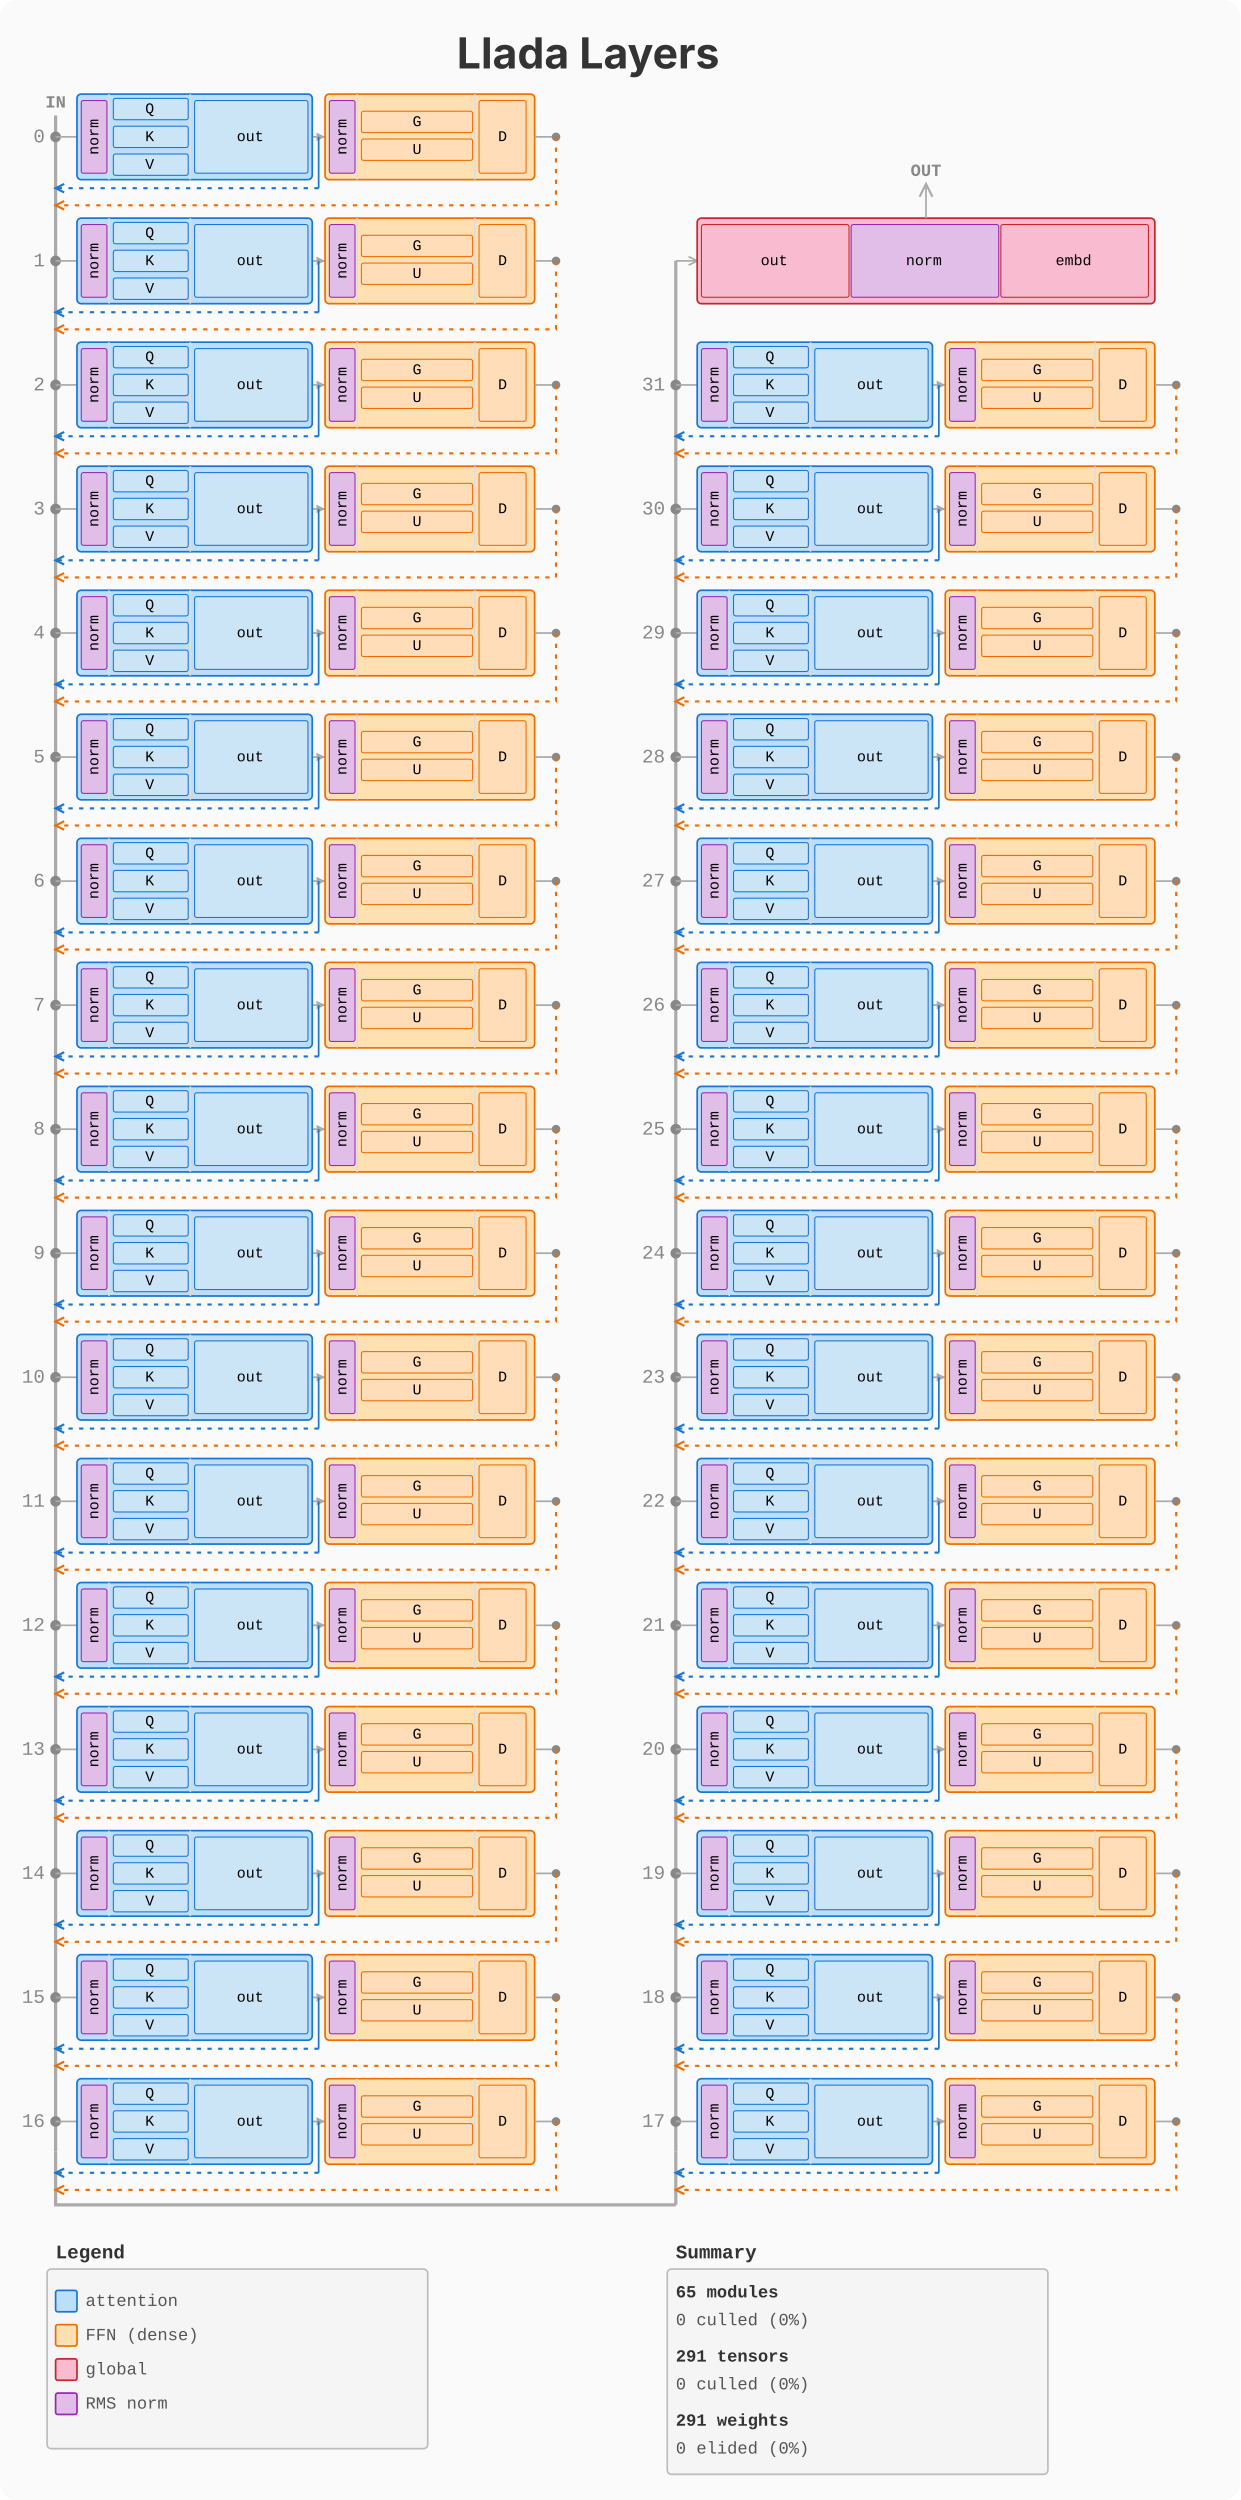
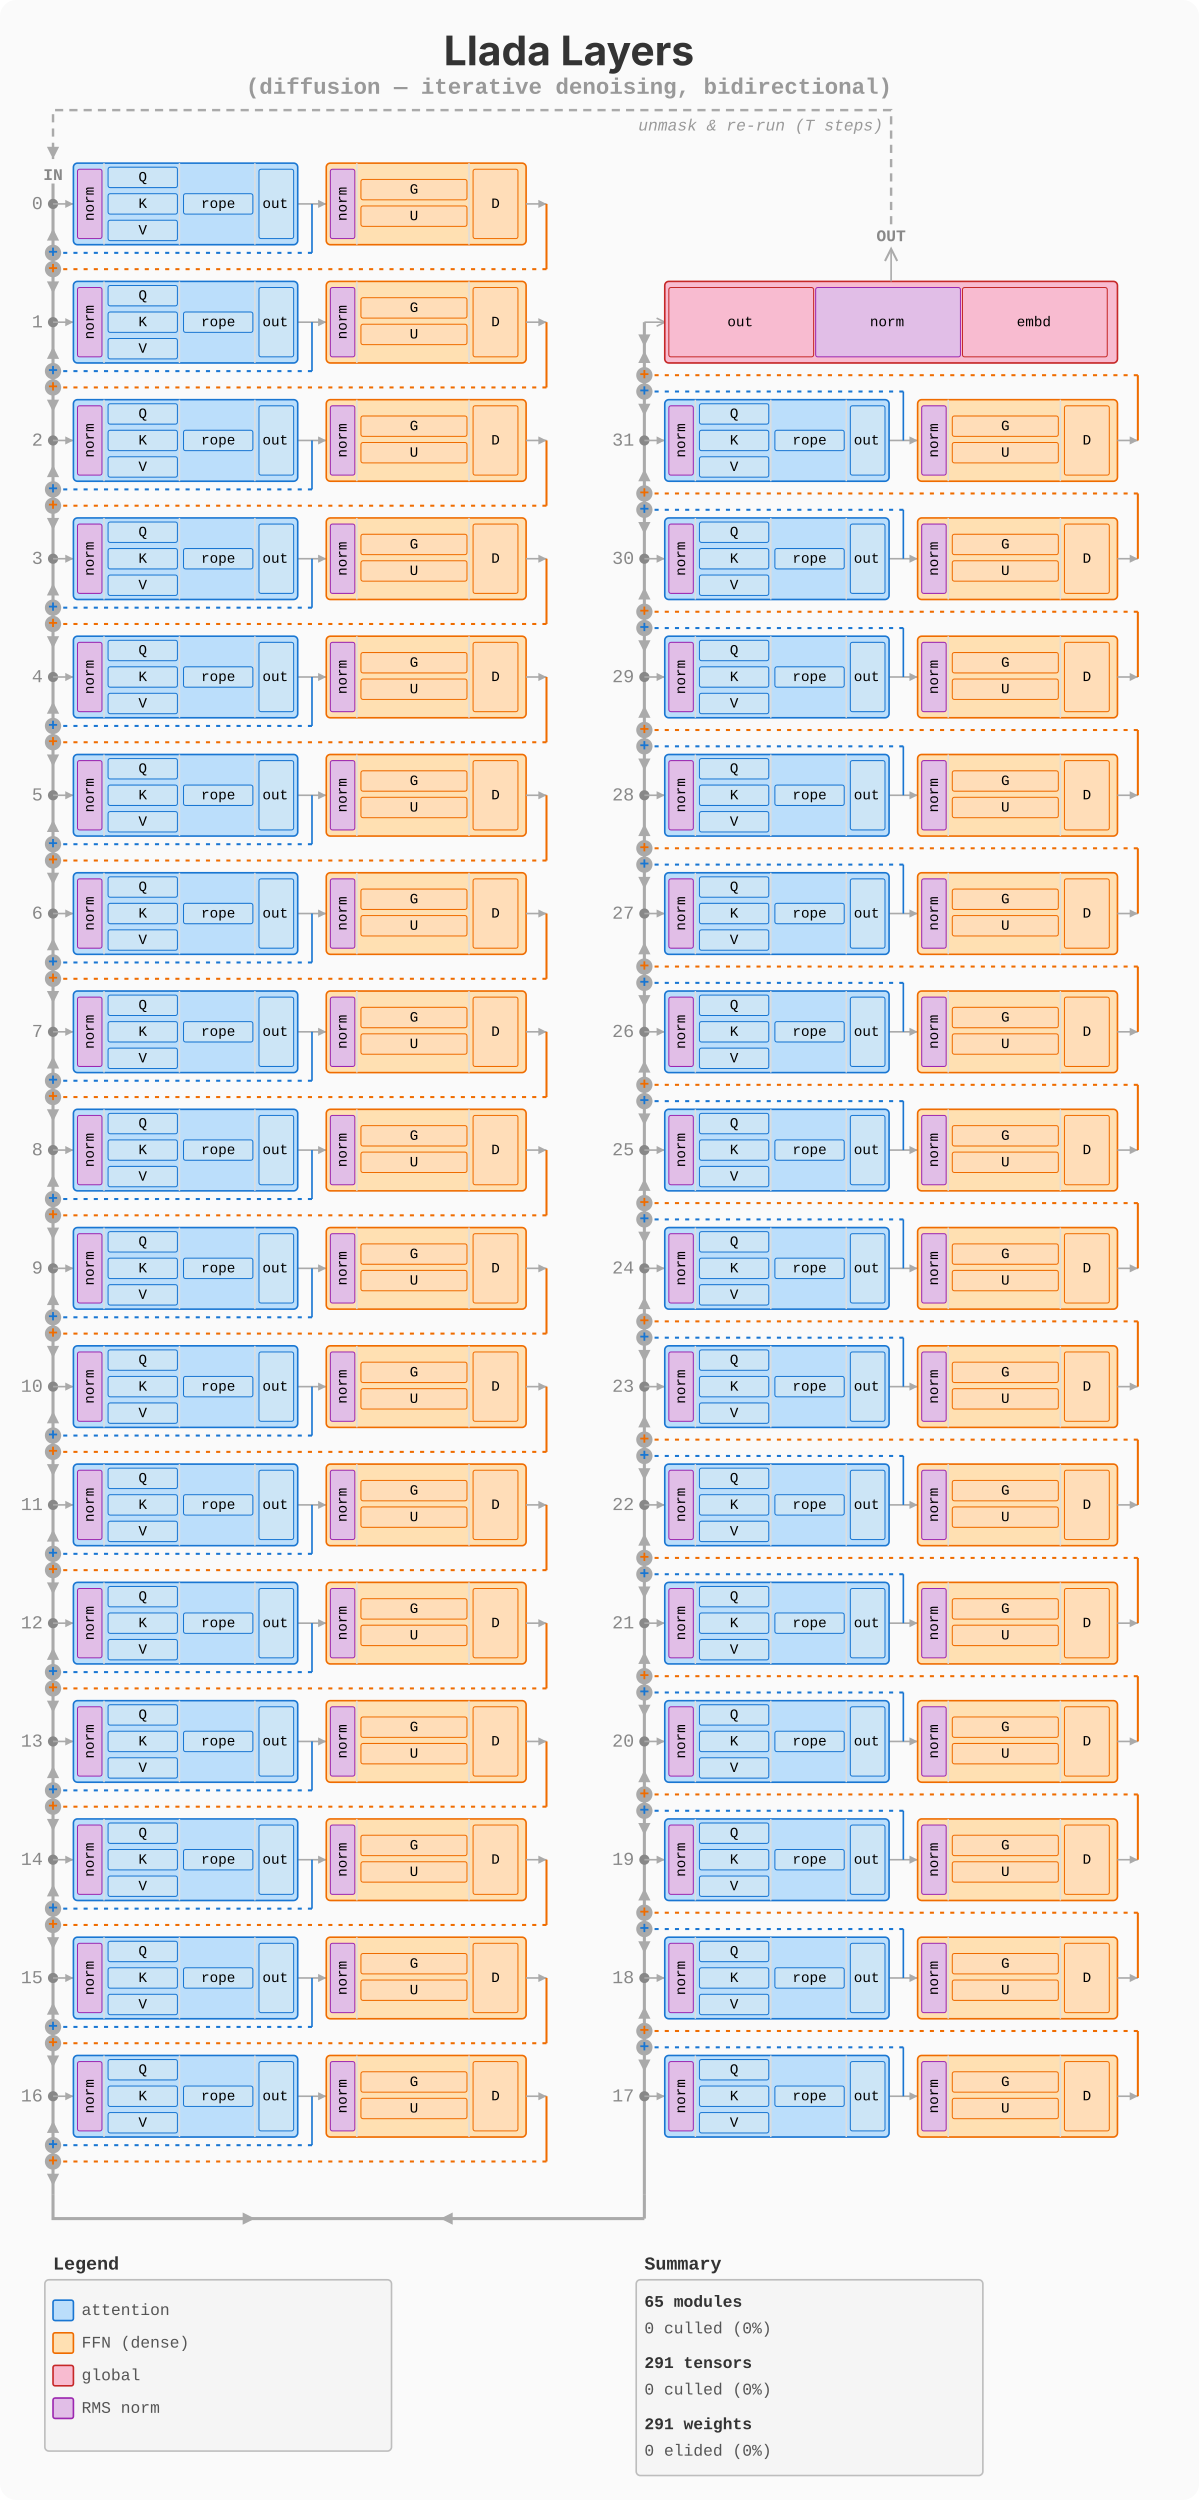
- <svg xmlns="http://www.w3.org/2000/svg" viewBox="0 0 580 1169">
+ <svg xmlns="http://www.w3.org/2000/svg" viewBox="0 0 588 1226">
  <style>
  text { font-family: 'Courier New', monospace; }
  .title { font-size: 20px; font-weight: bold; fill: #333333; font-family: system-ui, -apple-system, sans-serif; }
  .hdr   { font-size: 9px; font-weight: bold; fill: #333333; text-anchor: middle; dominant-baseline: middle; }
  .lbl   { font-size: 9px; fill: #888888; text-anchor: end; dominant-baseline: middle; }
  .tlbl  { font-size: 7px; fill: #000000; text-anchor: middle; dominant-baseline: middle; }
  .io    { font-size: 8px; font-weight: bold; fill: #888888; text-anchor: middle; dominant-baseline: middle; }
  .gtxt  { font-size: 9px; text-anchor: middle; dominant-baseline: middle; }
  .ltxt  { font-size: 8px; fill: #555555; dominant-baseline: middle; }
  .shdr  { font-size: 8px; font-weight: bold; fill: #333333; dominant-baseline: middle; }
  .etxt  { font-size: 6px; fill: #999999; text-anchor: middle; dominant-baseline: hanging; }
</style>
  <defs>
    <linearGradient id="zm_full_attention" x1="0" y1="0" x2="0" y2="1">
      <stop offset="0%%" stop-color="#e3f2fd" />
      <stop offset="100%%" stop-color="#bbdefb" />
    </linearGradient>
    <linearGradient id="zm_swa" x1="0" y1="0" x2="0" y2="1">
      <stop offset="0%%" stop-color="#e8f5e9" />
      <stop offset="100%%" stop-color="#c8e6c9" />
    </linearGradient>
    <linearGradient id="zm_recurrent" x1="0" y1="0" x2="0" y2="1">
      <stop offset="0%%" stop-color="#e8f5e9" />
      <stop offset="100%%" stop-color="#c8e6c9" />
    </linearGradient>
    <linearGradient id="zm_ffn" x1="0" y1="0" x2="0" y2="1">
      <stop offset="0%%" stop-color="#fff3e0" />
      <stop offset="100%%" stop-color="#ffe0b2" />
    </linearGradient>
    <linearGradient id="zm_global" x1="0" y1="0" x2="0" y2="1">
      <stop offset="0%%" stop-color="#fce4ec" />
      <stop offset="100%%" stop-color="#f8bbd0" />
    </linearGradient>
    <symbol id="blk-attention" overflow="visible">
      <rect x="0" y="0" width="110" height="40" fill="url(#zm_full_attention)" stroke="#1976D2" stroke-width="0.8" rx="2" />
      <rect x="2" y="3" width="12" height="34" fill="#e1bee7" stroke="#9C27B0" stroke-width="0.5" rx="1" />
      <text class="tlbl" x="8" y="20" transform="rotate(-90,8,20)">norm</text>
      <line x1="15" y1="0" x2="15" y2="40" stroke="#DDDDDD" stroke-width="0.7" />
-       <rect x="17" y="2" width="35" height="10" fill="#cce5f6" stroke="#1976D2" stroke-width="0.5" rx="1" />
+       <rect x="17" y="2" width="34" height="10" fill="#cce5f6" stroke="#1976D2" stroke-width="0.5" rx="1" />
      <text class="tlbl" x="34" y="7">Q</text>
-       <rect x="17" y="15" width="35" height="10" fill="#cce5f6" stroke="#1976D2" stroke-width="0.5" rx="1" />
+       <rect x="17" y="15" width="34" height="10" fill="#cce5f6" stroke="#1976D2" stroke-width="0.5" rx="1" />
      <text class="tlbl" x="34" y="20">K</text>
-       <rect x="17" y="28" width="35" height="10" fill="#cce5f6" stroke="#1976D2" stroke-width="0.5" rx="1" />
+       <rect x="17" y="28" width="34" height="10" fill="#cce5f6" stroke="#1976D2" stroke-width="0.5" rx="1" />
      <text class="tlbl" x="34" y="33">V</text>
-       <line x1="53" y1="0" x2="53" y2="40" stroke="#DDDDDD" stroke-width="0.7" />
-       <rect x="55" y="3" width="53" height="34" fill="#cce5f6" stroke="#1976D2" stroke-width="0.5" rx="1" />
-       <text class="tlbl" x="81" y="20">out</text>
-       <line x1="113" y1="20" x2="113" y2="44" stroke="#1976D2" stroke-width="0.8" />
-       <path d="M 113,44 L -10,44" fill="none" stroke="#1976D2" stroke-width="1.0" stroke-dasharray="2,3" />
-       <polyline points="-6,42 -10,44 -6,46" fill="none" stroke="#1976D2" stroke-width="1.0" />
+       <line x1="52" y1="0" x2="52" y2="40" stroke="#DDDDDD" stroke-width="0.7" />
+       <rect x="54" y="15" width="34" height="10" fill="#cce5f6" stroke="#1976D2" stroke-width="0.5" rx="1" />
+       <text class="tlbl" x="71" y="20">rope</text>
+       <line x1="89" y1="0" x2="89" y2="40" stroke="#DDDDDD" stroke-width="0.7" />
+       <rect x="91" y="3" width="17" height="34" fill="#cce5f6" stroke="#1976D2" stroke-width="0.5" rx="1" />
+       <text class="tlbl" x="99" y="20">out</text>
+     </symbol>
+     <symbol id="blk-attention-desc" overflow="visible">
+       <use href="#blk-attention" />
+       <line x1="117" y1="20" x2="117" y2="44" stroke="#1976D2" stroke-width="0.8" />
+       <path d="M 117,44 L -10,44" fill="none" stroke="#1976D2" stroke-width="1.0" stroke-dasharray="2,3" />
+       <circle cx="-10" cy="44" r="4" fill="#AAAAAA" />
+       <text x="-10" y="44" text-anchor="middle" dominant-baseline="central" font-size="8" font-weight="bold" fill="#1976D2">+</text>
+     </symbol>
+     <symbol id="blk-attention-asc" overflow="visible">
+       <use href="#blk-attention" />
+       <line x1="117" y1="20" x2="117" y2="-4" stroke="#1976D2" stroke-width="0.8" />
+       <path d="M 117,-4 L -10,-4" fill="none" stroke="#1976D2" stroke-width="1.0" stroke-dasharray="2,3" />
+       <circle cx="-10" cy="-4" r="4" fill="#AAAAAA" />
+       <text x="-10" y="-4" text-anchor="middle" dominant-baseline="central" font-size="8" font-weight="bold" fill="#1976D2">+</text>
    </symbol>
    <symbol id="ffn-dense" overflow="visible">
      <rect x="0" y="0" width="98" height="40" fill="url(#zm_ffn)" stroke="#EF6C00" stroke-width="0.8" rx="2" />
      <rect x="2" y="3" width="12" height="34" fill="#e1bee7" stroke="#9C27B0" stroke-width="0.5" rx="1" />
      <text class="tlbl" x="8" y="20" transform="rotate(-90,8,20)">norm</text>
      <line x1="15" y1="0" x2="15" y2="40" stroke="#DDDDDD" stroke-width="0.7" />
      <rect x="17" y="8" width="52" height="10" fill="#ffddb8" stroke="#EF6C00" stroke-width="0.5" rx="1" />
      <text class="tlbl" x="43" y="13">G</text>
      <rect x="17" y="21" width="52" height="10" fill="#ffddb8" stroke="#EF6C00" stroke-width="0.5" rx="1" />
      <text class="tlbl" x="43" y="26">U</text>
      <rect x="72" y="3" width="22" height="34" fill="#ffddb8" stroke="#EF6C00" stroke-width="0.5" rx="1" />
      <text class="tlbl" x="83" y="20">D</text>
      <line x1="70" y1="0" x2="70" y2="40" stroke="#DDDDDD" stroke-width="0.7" />
      <line x1="98" y1="20" x2="108" y2="20" stroke="#AAAAAA" stroke-width="0.8" />
-       <circle cx="108" cy="20" r="2" fill="#888888" />
-       <path d="M 108,20 L 108,52 L -126,52" fill="none" stroke="#EF6C00" stroke-width="1.0" stroke-dasharray="2,3" />
-       <polyline points="-122,50 -126,52 -122,54" fill="none" stroke="#EF6C00" stroke-width="1.0" />
+       <polygon points="104,18 108,20 104,22" fill="#AAAAAA" />
+     </symbol>
+     <symbol id="ffn-dense-desc" overflow="visible">
+       <use href="#ffn-dense" />
+       <line x1="108" y1="20" x2="108" y2="52" stroke="#EF6C00" stroke-width="1.0" />
+       <path d="M 108,52 L -134,52" fill="none" stroke="#EF6C00" stroke-width="1.0" stroke-dasharray="2,3" />
+       <circle cx="-134" cy="52" r="4" fill="#AAAAAA" />
+       <text x="-134" y="52" text-anchor="middle" dominant-baseline="central" font-size="8" font-weight="bold" fill="#EF6C00">+</text>
+     </symbol>
+     <symbol id="ffn-dense-asc" overflow="visible">
+       <use href="#ffn-dense" />
+       <line x1="108" y1="20" x2="108" y2="-12" stroke="#EF6C00" stroke-width="1.0" />
+       <path d="M 108,-12 L -134,-12" fill="none" stroke="#EF6C00" stroke-width="1.0" stroke-dasharray="2,3" />
+       <circle cx="-134" cy="-12" r="4" fill="#AAAAAA" />
+       <text x="-134" y="-12" text-anchor="middle" dominant-baseline="central" font-size="8" font-weight="bold" fill="#EF6C00">+</text>
    </symbol>
    <symbol id="row-chrome" overflow="visible">
      <circle cx="26" cy="0" r="2.5" fill="#888888" />
      <line x1="26" y1="0" x2="36" y2="0" stroke="#AAAAAA" stroke-width="0.8" />
-       <line x1="146" y1="0" x2="152" y2="0" stroke="#AAAAAA" stroke-width="0.8" />
-       <polygon points="148,-2 152,0 148,2" fill="#AAAAAA" />
+       <polygon points="32,-2 36,0 32,2" fill="#AAAAAA" />
+       <line x1="146" y1="0" x2="160" y2="0" stroke="#AAAAAA" stroke-width="0.8" />
+       <polygon points="156,-2 160,0 156,2" fill="#AAAAAA" />
+       <polygon points="40,-2 36,0 40,2" fill="#AAAAAA" />
    </symbol>
    <symbol id="global-row" overflow="visible">
      <line x1="26" y1="0" x2="36" y2="0" stroke="#AAAAAA" stroke-width="0.8" />
      <polyline points="32,-2 36,0 32,2" fill="none" stroke="#AAAAAA" stroke-width="0.8" />
-       <rect x="36" y="-20" width="214" height="40" fill="url(#zm_global)" stroke="#C62828" stroke-width="0.8" rx="2" />
-       <rect x="38" y="-17" width="69" height="34" fill="#f8bbd0" stroke="#C62828" stroke-width="0.5" rx="1" />
-       <text class="tlbl" x="72" y="0">out</text>
-       <rect x="108" y="-17" width="69" height="34" fill="#e1bee7" stroke="#9C27B0" stroke-width="0.5" rx="1" />
-       <text class="tlbl" x="142" y="0">norm</text>
-       <rect x="178" y="-17" width="69" height="34" fill="#f8bbd0" stroke="#C62828" stroke-width="0.5" rx="1" />
-       <text class="tlbl" x="212" y="0">embd</text>
-       <line x1="143" y1="-20" x2="143" y2="-36" stroke="#AAAAAA" stroke-width="0.8" />
-       <polyline points="140,-30 143,-36 146,-30" fill="none" stroke="#AAAAAA" stroke-width="1" />
-       <text class="io" x="143" y="-42">OUT</text>
+       <rect x="36" y="-20" width="222" height="40" fill="url(#zm_global)" stroke="#C62828" stroke-width="0.8" rx="2" />
+       <rect x="38" y="-17" width="71" height="34" fill="#f8bbd0" stroke="#C62828" stroke-width="0.5" rx="1" />
+       <text class="tlbl" x="73" y="0">out</text>
+       <rect x="110" y="-17" width="71" height="34" fill="#e1bee7" stroke="#9C27B0" stroke-width="0.5" rx="1" />
+       <text class="tlbl" x="145" y="0">norm</text>
+       <rect x="182" y="-17" width="71" height="34" fill="#f8bbd0" stroke="#C62828" stroke-width="0.5" rx="1" />
+       <text class="tlbl" x="217" y="0">embd</text>
+       <line x1="147" y1="-20" x2="147" y2="-36" stroke="#AAAAAA" stroke-width="0.8" />
+       <polyline points="144,-30 147,-36 150,-30" fill="none" stroke="#AAAAAA" stroke-width="1" />
+       <text class="io" x="147" y="-42">OUT</text>
    </symbol>
    <symbol id="legend" overflow="visible">
      <text style="font-size:9px;font-weight:bold;fill:#333333;font-family:'Courier New',monospace" x="4" y="-5">Legend</text>
-       <rect width="178" height="84" fill="#f5f5f5" stroke="#bdbdbd" stroke-width="0.8" rx="2" />
+       <rect width="170" height="84" fill="#f5f5f5" stroke="#bdbdbd" stroke-width="0.8" rx="2" />
      <rect x="4" y="10" width="10" height="10" fill="url(#zm_full_attention)" stroke="#1976D2" stroke-width="0.8" rx="1" />
      <text class="ltxt" x="18" y="15">attention</text>
      <rect x="4" y="26" width="10" height="10" fill="url(#zm_ffn)" stroke="#EF6C00" stroke-width="0.8" rx="1" />
      <text class="ltxt" x="18" y="31">FFN (dense)</text>
      <rect x="4" y="42" width="10" height="10" fill="url(#zm_global)" stroke="#C62828" stroke-width="0.8" rx="1" />
      <text class="ltxt" x="18" y="47">global</text>
      <rect x="4" y="58" width="10" height="10" fill="#e1bee7" stroke="#9C27B0" stroke-width="0.8" rx="1" />
      <text class="ltxt" x="18" y="63">RMS norm</text>
    </symbol>
    <symbol id="summary" overflow="visible">
      <text style="font-size:9px;font-weight:bold;fill:#333333;font-family:'Courier New',monospace" x="4" y="-5">Summary</text>
-       <rect width="178" height="96" fill="#f5f5f5" stroke="#bdbdbd" stroke-width="0.8" rx="2" />
+       <rect width="170" height="96" fill="#f5f5f5" stroke="#bdbdbd" stroke-width="0.8" rx="2" />
      <text class="shdr" x="4" y="11">65 modules</text>
      <text class="ltxt" x="4" y="24">  0 culled (0%)</text>
      <text class="shdr" x="4" y="41">291 tensors</text>
      <text class="ltxt" x="4" y="54">  0 culled (0%)</text>
      <text class="shdr" x="4" y="71">291 weights</text>
      <text class="ltxt" x="4" y="84">  0 elided (0%)</text>
    </symbol>
  </defs>
-   <rect width="580" height="1169" fill="#fafafa" rx="8" />
-   <text class="title" x="275" y="32" text-anchor="middle">Llada Layers</text>
-   <line x1="26" y1="54" x2="26" y2="1006" stroke="#AAAAAA" stroke-width="1.5" />
-   <text class="io" x="26" y="48">IN</text>
-   <path d="M 26,1006 L 26,1031 L 316,1031" fill="none" stroke="#AAAAAA" stroke-width="1.5" />
-   <line x1="316" y1="1031" x2="316" y2="1006" stroke="#AAAAAA" stroke-width="1.5" />
-   <line x1="316" y1="1006" x2="316" y2="122" stroke="#AAAAAA" stroke-width="1.5" />
-   <use href="#row-chrome" transform="translate(0,64)" />
-   <text class="lbl" x="21" y="64">0</text>
-   <use href="#blk-attention" transform="translate(36,44)" />
-   <use href="#ffn-dense" transform="translate(152,44)" />
-   <use href="#row-chrome" transform="translate(0,122)" />
-   <text class="lbl" x="21" y="122">1</text>
-   <use href="#blk-attention" transform="translate(36,102)" />
-   <use href="#ffn-dense" transform="translate(152,102)" />
-   <use href="#row-chrome" transform="translate(0,180)" />
-   <text class="lbl" x="21" y="180">2</text>
-   <use href="#blk-attention" transform="translate(36,160)" />
-   <use href="#ffn-dense" transform="translate(152,160)" />
-   <use href="#row-chrome" transform="translate(0,238)" />
-   <text class="lbl" x="21" y="238">3</text>
-   <use href="#blk-attention" transform="translate(36,218)" />
-   <use href="#ffn-dense" transform="translate(152,218)" />
-   <use href="#row-chrome" transform="translate(0,296)" />
-   <text class="lbl" x="21" y="296">4</text>
-   <use href="#blk-attention" transform="translate(36,276)" />
-   <use href="#ffn-dense" transform="translate(152,276)" />
-   <use href="#row-chrome" transform="translate(0,354)" />
-   <text class="lbl" x="21" y="354">5</text>
-   <use href="#blk-attention" transform="translate(36,334)" />
-   <use href="#ffn-dense" transform="translate(152,334)" />
-   <use href="#row-chrome" transform="translate(0,412)" />
-   <text class="lbl" x="21" y="412">6</text>
-   <use href="#blk-attention" transform="translate(36,392)" />
-   <use href="#ffn-dense" transform="translate(152,392)" />
-   <use href="#row-chrome" transform="translate(0,470)" />
-   <text class="lbl" x="21" y="470">7</text>
-   <use href="#blk-attention" transform="translate(36,450)" />
-   <use href="#ffn-dense" transform="translate(152,450)" />
-   <use href="#row-chrome" transform="translate(0,528)" />
-   <text class="lbl" x="21" y="528">8</text>
-   <use href="#blk-attention" transform="translate(36,508)" />
-   <use href="#ffn-dense" transform="translate(152,508)" />
-   <use href="#row-chrome" transform="translate(0,586)" />
-   <text class="lbl" x="21" y="586">9</text>
-   <use href="#blk-attention" transform="translate(36,566)" />
-   <use href="#ffn-dense" transform="translate(152,566)" />
-   <use href="#row-chrome" transform="translate(0,644)" />
-   <text class="lbl" x="21" y="644">10</text>
-   <use href="#blk-attention" transform="translate(36,624)" />
-   <use href="#ffn-dense" transform="translate(152,624)" />
-   <use href="#row-chrome" transform="translate(0,702)" />
-   <text class="lbl" x="21" y="702">11</text>
-   <use href="#blk-attention" transform="translate(36,682)" />
-   <use href="#ffn-dense" transform="translate(152,682)" />
-   <use href="#row-chrome" transform="translate(0,760)" />
-   <text class="lbl" x="21" y="760">12</text>
-   <use href="#blk-attention" transform="translate(36,740)" />
-   <use href="#ffn-dense" transform="translate(152,740)" />
-   <use href="#row-chrome" transform="translate(0,818)" />
-   <text class="lbl" x="21" y="818">13</text>
-   <use href="#blk-attention" transform="translate(36,798)" />
-   <use href="#ffn-dense" transform="translate(152,798)" />
-   <use href="#row-chrome" transform="translate(0,876)" />
-   <text class="lbl" x="21" y="876">14</text>
-   <use href="#blk-attention" transform="translate(36,856)" />
-   <use href="#ffn-dense" transform="translate(152,856)" />
-   <use href="#row-chrome" transform="translate(0,934)" />
-   <text class="lbl" x="21" y="934">15</text>
-   <use href="#blk-attention" transform="translate(36,914)" />
-   <use href="#ffn-dense" transform="translate(152,914)" />
-   <use href="#row-chrome" transform="translate(0,992)" />
-   <text class="lbl" x="21" y="992">16</text>
-   <use href="#blk-attention" transform="translate(36,972)" />
-   <use href="#ffn-dense" transform="translate(152,972)" />
-   <use href="#row-chrome" transform="translate(290,992)" />
-   <text class="lbl" x="311" y="992">17</text>
-   <use href="#blk-attention" transform="translate(326,972)" />
-   <use href="#ffn-dense" transform="translate(442,972)" />
-   <use href="#row-chrome" transform="translate(290,934)" />
-   <text class="lbl" x="311" y="934">18</text>
-   <use href="#blk-attention" transform="translate(326,914)" />
-   <use href="#ffn-dense" transform="translate(442,914)" />
-   <use href="#row-chrome" transform="translate(290,876)" />
-   <text class="lbl" x="311" y="876">19</text>
-   <use href="#blk-attention" transform="translate(326,856)" />
-   <use href="#ffn-dense" transform="translate(442,856)" />
-   <use href="#row-chrome" transform="translate(290,818)" />
-   <text class="lbl" x="311" y="818">20</text>
-   <use href="#blk-attention" transform="translate(326,798)" />
-   <use href="#ffn-dense" transform="translate(442,798)" />
-   <use href="#row-chrome" transform="translate(290,760)" />
-   <text class="lbl" x="311" y="760">21</text>
-   <use href="#blk-attention" transform="translate(326,740)" />
-   <use href="#ffn-dense" transform="translate(442,740)" />
-   <use href="#row-chrome" transform="translate(290,702)" />
-   <text class="lbl" x="311" y="702">22</text>
-   <use href="#blk-attention" transform="translate(326,682)" />
-   <use href="#ffn-dense" transform="translate(442,682)" />
-   <use href="#row-chrome" transform="translate(290,644)" />
-   <text class="lbl" x="311" y="644">23</text>
-   <use href="#blk-attention" transform="translate(326,624)" />
-   <use href="#ffn-dense" transform="translate(442,624)" />
-   <use href="#row-chrome" transform="translate(290,586)" />
-   <text class="lbl" x="311" y="586">24</text>
-   <use href="#blk-attention" transform="translate(326,566)" />
-   <use href="#ffn-dense" transform="translate(442,566)" />
-   <use href="#row-chrome" transform="translate(290,528)" />
-   <text class="lbl" x="311" y="528">25</text>
-   <use href="#blk-attention" transform="translate(326,508)" />
-   <use href="#ffn-dense" transform="translate(442,508)" />
-   <use href="#row-chrome" transform="translate(290,470)" />
-   <text class="lbl" x="311" y="470">26</text>
-   <use href="#blk-attention" transform="translate(326,450)" />
-   <use href="#ffn-dense" transform="translate(442,450)" />
-   <use href="#row-chrome" transform="translate(290,412)" />
-   <text class="lbl" x="311" y="412">27</text>
-   <use href="#blk-attention" transform="translate(326,392)" />
-   <use href="#ffn-dense" transform="translate(442,392)" />
-   <use href="#row-chrome" transform="translate(290,354)" />
-   <text class="lbl" x="311" y="354">28</text>
-   <use href="#blk-attention" transform="translate(326,334)" />
-   <use href="#ffn-dense" transform="translate(442,334)" />
-   <use href="#row-chrome" transform="translate(290,296)" />
-   <text class="lbl" x="311" y="296">29</text>
-   <use href="#blk-attention" transform="translate(326,276)" />
-   <use href="#ffn-dense" transform="translate(442,276)" />
-   <use href="#row-chrome" transform="translate(290,238)" />
-   <text class="lbl" x="311" y="238">30</text>
-   <use href="#blk-attention" transform="translate(326,218)" />
-   <use href="#ffn-dense" transform="translate(442,218)" />
-   <use href="#row-chrome" transform="translate(290,180)" />
-   <text class="lbl" x="311" y="180">31</text>
-   <use href="#blk-attention" transform="translate(326,160)" />
-   <use href="#ffn-dense" transform="translate(442,160)" />
-   <use href="#global-row" transform="translate(290,122)" />
-   <use href="#legend" transform="translate(22,1061)" />
-   <use href="#summary" transform="translate(312,1061)" />
+   <rect width="588" height="1226" fill="#fafafa" rx="8" />
+   <text class="title" x="279" y="32" text-anchor="middle">Llada Layers</text>
+   <text x="279" y="46" text-anchor="middle" font-size="11" font-weight="600" fill="#999999">(diffusion — iterative denoising, bidirectional)</text>
+   <line x1="26" y1="90" x2="26" y2="1076" stroke="#AAAAAA" stroke-width="1.5" />
+   <text class="io" x="26" y="86">IN</text>
+   <path d="M 26,1076 L 26,1088 L 316,1088" fill="none" stroke="#AAAAAA" stroke-width="1.5" />
+   <polygon points="119,1085 125,1088 119,1091" fill="#AAAAAA" />
+   <polygon points="222,1085 216,1088 222,1091" fill="#AAAAAA" />
+   <line x1="316" y1="1088" x2="316" y2="1076" stroke="#AAAAAA" stroke-width="1.5" />
+   <line x1="316" y1="1076" x2="316" y2="158" stroke="#AAAAAA" stroke-width="1.5" />
+   <polygon points="313,164 316,170 319,164" fill="#AAAAAA" />
+   <use href="#row-chrome" transform="translate(0,100)" />
+   <text class="lbl" x="21" y="100">0</text>
+   <use href="#blk-attention-desc" transform="translate(36,80)" />
+   <use href="#ffn-dense-desc" transform="translate(160,80)" />
+   <polygon points="23,118 26,112 29,118" fill="#AAAAAA" />
+   <polygon points="23,138 26,144 29,138" fill="#AAAAAA" />
+   <use href="#row-chrome" transform="translate(0,158)" />
+   <text class="lbl" x="21" y="158">1</text>
+   <use href="#blk-attention-desc" transform="translate(36,138)" />
+   <use href="#ffn-dense-desc" transform="translate(160,138)" />
+   <polygon points="23,176 26,170 29,176" fill="#AAAAAA" />
+   <polygon points="23,196 26,202 29,196" fill="#AAAAAA" />
+   <use href="#row-chrome" transform="translate(0,216)" />
+   <text class="lbl" x="21" y="216">2</text>
+   <use href="#blk-attention-desc" transform="translate(36,196)" />
+   <use href="#ffn-dense-desc" transform="translate(160,196)" />
+   <polygon points="23,234 26,228 29,234" fill="#AAAAAA" />
+   <polygon points="23,254 26,260 29,254" fill="#AAAAAA" />
+   <use href="#row-chrome" transform="translate(0,274)" />
+   <text class="lbl" x="21" y="274">3</text>
+   <use href="#blk-attention-desc" transform="translate(36,254)" />
+   <use href="#ffn-dense-desc" transform="translate(160,254)" />
+   <polygon points="23,292 26,286 29,292" fill="#AAAAAA" />
+   <polygon points="23,312 26,318 29,312" fill="#AAAAAA" />
+   <use href="#row-chrome" transform="translate(0,332)" />
+   <text class="lbl" x="21" y="332">4</text>
+   <use href="#blk-attention-desc" transform="translate(36,312)" />
+   <use href="#ffn-dense-desc" transform="translate(160,312)" />
+   <polygon points="23,350 26,344 29,350" fill="#AAAAAA" />
+   <polygon points="23,370 26,376 29,370" fill="#AAAAAA" />
+   <use href="#row-chrome" transform="translate(0,390)" />
+   <text class="lbl" x="21" y="390">5</text>
+   <use href="#blk-attention-desc" transform="translate(36,370)" />
+   <use href="#ffn-dense-desc" transform="translate(160,370)" />
+   <polygon points="23,408 26,402 29,408" fill="#AAAAAA" />
+   <polygon points="23,428 26,434 29,428" fill="#AAAAAA" />
+   <use href="#row-chrome" transform="translate(0,448)" />
+   <text class="lbl" x="21" y="448">6</text>
+   <use href="#blk-attention-desc" transform="translate(36,428)" />
+   <use href="#ffn-dense-desc" transform="translate(160,428)" />
+   <polygon points="23,466 26,460 29,466" fill="#AAAAAA" />
+   <polygon points="23,486 26,492 29,486" fill="#AAAAAA" />
+   <use href="#row-chrome" transform="translate(0,506)" />
+   <text class="lbl" x="21" y="506">7</text>
+   <use href="#blk-attention-desc" transform="translate(36,486)" />
+   <use href="#ffn-dense-desc" transform="translate(160,486)" />
+   <polygon points="23,524 26,518 29,524" fill="#AAAAAA" />
+   <polygon points="23,544 26,550 29,544" fill="#AAAAAA" />
+   <use href="#row-chrome" transform="translate(0,564)" />
+   <text class="lbl" x="21" y="564">8</text>
+   <use href="#blk-attention-desc" transform="translate(36,544)" />
+   <use href="#ffn-dense-desc" transform="translate(160,544)" />
+   <polygon points="23,582 26,576 29,582" fill="#AAAAAA" />
+   <polygon points="23,602 26,608 29,602" fill="#AAAAAA" />
+   <use href="#row-chrome" transform="translate(0,622)" />
+   <text class="lbl" x="21" y="622">9</text>
+   <use href="#blk-attention-desc" transform="translate(36,602)" />
+   <use href="#ffn-dense-desc" transform="translate(160,602)" />
+   <polygon points="23,640 26,634 29,640" fill="#AAAAAA" />
+   <polygon points="23,660 26,666 29,660" fill="#AAAAAA" />
+   <use href="#row-chrome" transform="translate(0,680)" />
+   <text class="lbl" x="21" y="680">10</text>
+   <use href="#blk-attention-desc" transform="translate(36,660)" />
+   <use href="#ffn-dense-desc" transform="translate(160,660)" />
+   <polygon points="23,698 26,692 29,698" fill="#AAAAAA" />
+   <polygon points="23,718 26,724 29,718" fill="#AAAAAA" />
+   <use href="#row-chrome" transform="translate(0,738)" />
+   <text class="lbl" x="21" y="738">11</text>
+   <use href="#blk-attention-desc" transform="translate(36,718)" />
+   <use href="#ffn-dense-desc" transform="translate(160,718)" />
+   <polygon points="23,756 26,750 29,756" fill="#AAAAAA" />
+   <polygon points="23,776 26,782 29,776" fill="#AAAAAA" />
+   <use href="#row-chrome" transform="translate(0,796)" />
+   <text class="lbl" x="21" y="796">12</text>
+   <use href="#blk-attention-desc" transform="translate(36,776)" />
+   <use href="#ffn-dense-desc" transform="translate(160,776)" />
+   <polygon points="23,814 26,808 29,814" fill="#AAAAAA" />
+   <polygon points="23,834 26,840 29,834" fill="#AAAAAA" />
+   <use href="#row-chrome" transform="translate(0,854)" />
+   <text class="lbl" x="21" y="854">13</text>
+   <use href="#blk-attention-desc" transform="translate(36,834)" />
+   <use href="#ffn-dense-desc" transform="translate(160,834)" />
+   <polygon points="23,872 26,866 29,872" fill="#AAAAAA" />
+   <polygon points="23,892 26,898 29,892" fill="#AAAAAA" />
+   <use href="#row-chrome" transform="translate(0,912)" />
+   <text class="lbl" x="21" y="912">14</text>
+   <use href="#blk-attention-desc" transform="translate(36,892)" />
+   <use href="#ffn-dense-desc" transform="translate(160,892)" />
+   <polygon points="23,930 26,924 29,930" fill="#AAAAAA" />
+   <polygon points="23,950 26,956 29,950" fill="#AAAAAA" />
+   <use href="#row-chrome" transform="translate(0,970)" />
+   <text class="lbl" x="21" y="970">15</text>
+   <use href="#blk-attention-desc" transform="translate(36,950)" />
+   <use href="#ffn-dense-desc" transform="translate(160,950)" />
+   <polygon points="23,988 26,982 29,988" fill="#AAAAAA" />
+   <polygon points="23,1008 26,1014 29,1008" fill="#AAAAAA" />
+   <use href="#row-chrome" transform="translate(0,1028)" />
+   <text class="lbl" x="21" y="1028">16</text>
+   <use href="#blk-attention-desc" transform="translate(36,1008)" />
+   <use href="#ffn-dense-desc" transform="translate(160,1008)" />
+   <polygon points="23,1046 26,1040 29,1046" fill="#AAAAAA" />
+   <polygon points="23,1066 26,1072 29,1066" fill="#AAAAAA" />
+   <use href="#row-chrome" transform="translate(290,1028)" />
+   <text class="lbl" x="311" y="1028">17</text>
+   <use href="#blk-attention-asc" transform="translate(326,1008)" />
+   <use href="#ffn-dense-asc" transform="translate(450,1008)" />
+   <polygon points="313,990 316,984 319,990" fill="#AAAAAA" />
+   <polygon points="313,1010 316,1016 319,1010" fill="#AAAAAA" />
+   <use href="#row-chrome" transform="translate(290,970)" />
+   <text class="lbl" x="311" y="970">18</text>
+   <use href="#blk-attention-asc" transform="translate(326,950)" />
+   <use href="#ffn-dense-asc" transform="translate(450,950)" />
+   <polygon points="313,932 316,926 319,932" fill="#AAAAAA" />
+   <polygon points="313,952 316,958 319,952" fill="#AAAAAA" />
+   <use href="#row-chrome" transform="translate(290,912)" />
+   <text class="lbl" x="311" y="912">19</text>
+   <use href="#blk-attention-asc" transform="translate(326,892)" />
+   <use href="#ffn-dense-asc" transform="translate(450,892)" />
+   <polygon points="313,874 316,868 319,874" fill="#AAAAAA" />
+   <polygon points="313,894 316,900 319,894" fill="#AAAAAA" />
+   <use href="#row-chrome" transform="translate(290,854)" />
+   <text class="lbl" x="311" y="854">20</text>
+   <use href="#blk-attention-asc" transform="translate(326,834)" />
+   <use href="#ffn-dense-asc" transform="translate(450,834)" />
+   <polygon points="313,816 316,810 319,816" fill="#AAAAAA" />
+   <polygon points="313,836 316,842 319,836" fill="#AAAAAA" />
+   <use href="#row-chrome" transform="translate(290,796)" />
+   <text class="lbl" x="311" y="796">21</text>
+   <use href="#blk-attention-asc" transform="translate(326,776)" />
+   <use href="#ffn-dense-asc" transform="translate(450,776)" />
+   <polygon points="313,758 316,752 319,758" fill="#AAAAAA" />
+   <polygon points="313,778 316,784 319,778" fill="#AAAAAA" />
+   <use href="#row-chrome" transform="translate(290,738)" />
+   <text class="lbl" x="311" y="738">22</text>
+   <use href="#blk-attention-asc" transform="translate(326,718)" />
+   <use href="#ffn-dense-asc" transform="translate(450,718)" />
+   <polygon points="313,700 316,694 319,700" fill="#AAAAAA" />
+   <polygon points="313,720 316,726 319,720" fill="#AAAAAA" />
+   <use href="#row-chrome" transform="translate(290,680)" />
+   <text class="lbl" x="311" y="680">23</text>
+   <use href="#blk-attention-asc" transform="translate(326,660)" />
+   <use href="#ffn-dense-asc" transform="translate(450,660)" />
+   <polygon points="313,642 316,636 319,642" fill="#AAAAAA" />
+   <polygon points="313,662 316,668 319,662" fill="#AAAAAA" />
+   <use href="#row-chrome" transform="translate(290,622)" />
+   <text class="lbl" x="311" y="622">24</text>
+   <use href="#blk-attention-asc" transform="translate(326,602)" />
+   <use href="#ffn-dense-asc" transform="translate(450,602)" />
+   <polygon points="313,584 316,578 319,584" fill="#AAAAAA" />
+   <polygon points="313,604 316,610 319,604" fill="#AAAAAA" />
+   <use href="#row-chrome" transform="translate(290,564)" />
+   <text class="lbl" x="311" y="564">25</text>
+   <use href="#blk-attention-asc" transform="translate(326,544)" />
+   <use href="#ffn-dense-asc" transform="translate(450,544)" />
+   <polygon points="313,526 316,520 319,526" fill="#AAAAAA" />
+   <polygon points="313,546 316,552 319,546" fill="#AAAAAA" />
+   <use href="#row-chrome" transform="translate(290,506)" />
+   <text class="lbl" x="311" y="506">26</text>
+   <use href="#blk-attention-asc" transform="translate(326,486)" />
+   <use href="#ffn-dense-asc" transform="translate(450,486)" />
+   <polygon points="313,468 316,462 319,468" fill="#AAAAAA" />
+   <polygon points="313,488 316,494 319,488" fill="#AAAAAA" />
+   <use href="#row-chrome" transform="translate(290,448)" />
+   <text class="lbl" x="311" y="448">27</text>
+   <use href="#blk-attention-asc" transform="translate(326,428)" />
+   <use href="#ffn-dense-asc" transform="translate(450,428)" />
+   <polygon points="313,410 316,404 319,410" fill="#AAAAAA" />
+   <polygon points="313,430 316,436 319,430" fill="#AAAAAA" />
+   <use href="#row-chrome" transform="translate(290,390)" />
+   <text class="lbl" x="311" y="390">28</text>
+   <use href="#blk-attention-asc" transform="translate(326,370)" />
+   <use href="#ffn-dense-asc" transform="translate(450,370)" />
+   <polygon points="313,352 316,346 319,352" fill="#AAAAAA" />
+   <polygon points="313,372 316,378 319,372" fill="#AAAAAA" />
+   <use href="#row-chrome" transform="translate(290,332)" />
+   <text class="lbl" x="311" y="332">29</text>
+   <use href="#blk-attention-asc" transform="translate(326,312)" />
+   <use href="#ffn-dense-asc" transform="translate(450,312)" />
+   <polygon points="313,294 316,288 319,294" fill="#AAAAAA" />
+   <polygon points="313,314 316,320 319,314" fill="#AAAAAA" />
+   <use href="#row-chrome" transform="translate(290,274)" />
+   <text class="lbl" x="311" y="274">30</text>
+   <use href="#blk-attention-asc" transform="translate(326,254)" />
+   <use href="#ffn-dense-asc" transform="translate(450,254)" />
+   <polygon points="313,236 316,230 319,236" fill="#AAAAAA" />
+   <polygon points="313,256 316,262 319,256" fill="#AAAAAA" />
+   <use href="#row-chrome" transform="translate(290,216)" />
+   <text class="lbl" x="311" y="216">31</text>
+   <use href="#blk-attention-asc" transform="translate(326,196)" />
+   <use href="#ffn-dense-asc" transform="translate(450,196)" />
+   <polygon points="313,178 316,172 319,178" fill="#AAAAAA" />
+   <polygon points="313,198 316,204 319,198" fill="#AAAAAA" />
+   <use href="#global-row" transform="translate(290,158)" />
+   <path d="M 437,110 L 437,54 L 26,54 L 26,78" fill="none" stroke="#AAAAAA" stroke-width="1.2" stroke-dasharray="4,3" />
+   <polygon points="23,72 26,78 29,72" fill="#AAAAAA" />
+   <text x="433" y="64" text-anchor="end" font-size="8" font-style="italic" fill="#999999">unmask &amp; re-run (T steps)</text>
+   <use href="#legend" transform="translate(22,1118)" />
+   <use href="#summary" transform="translate(312,1118)" />
</svg>
